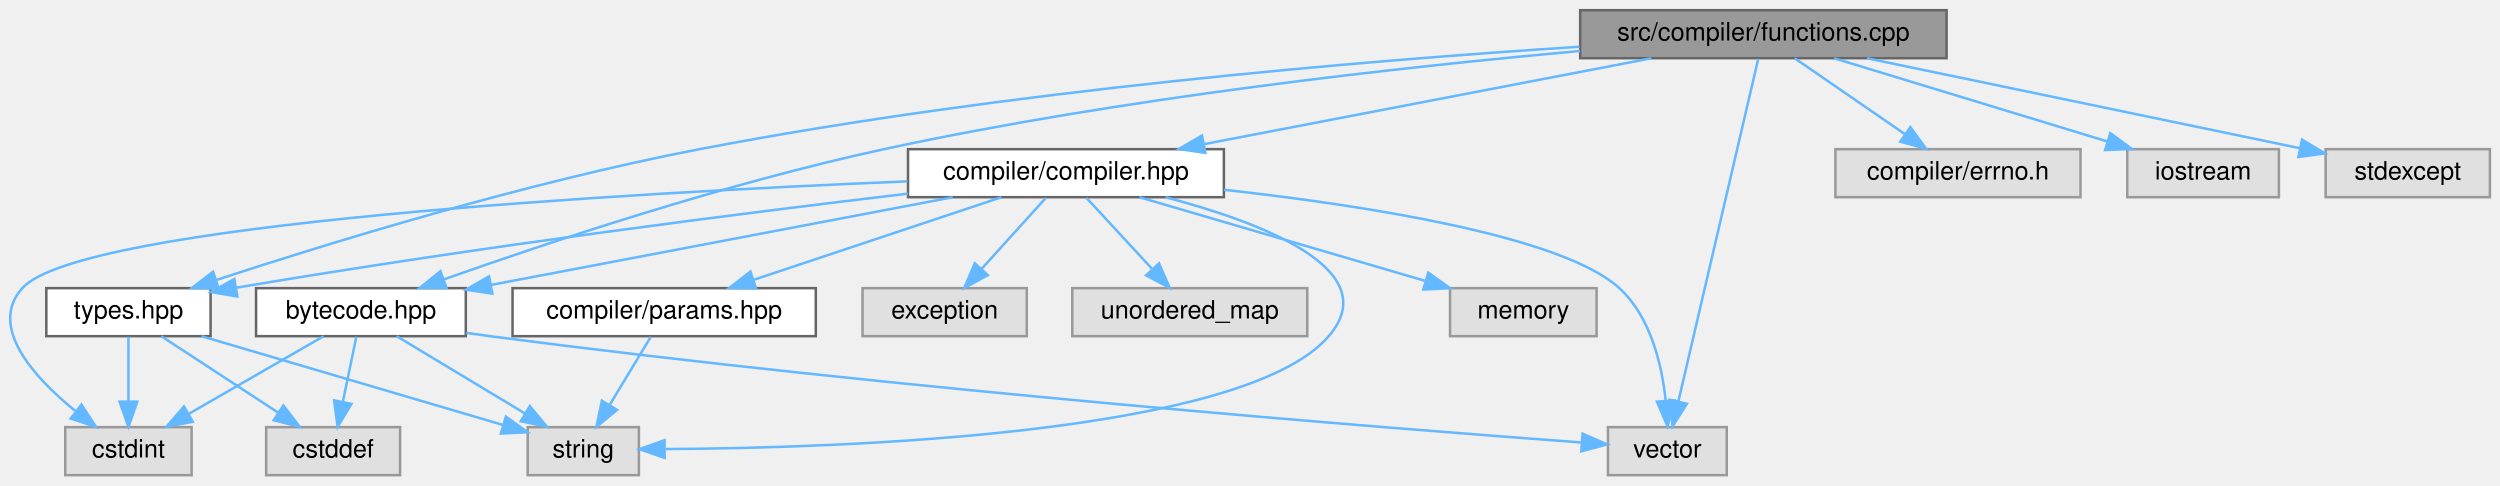
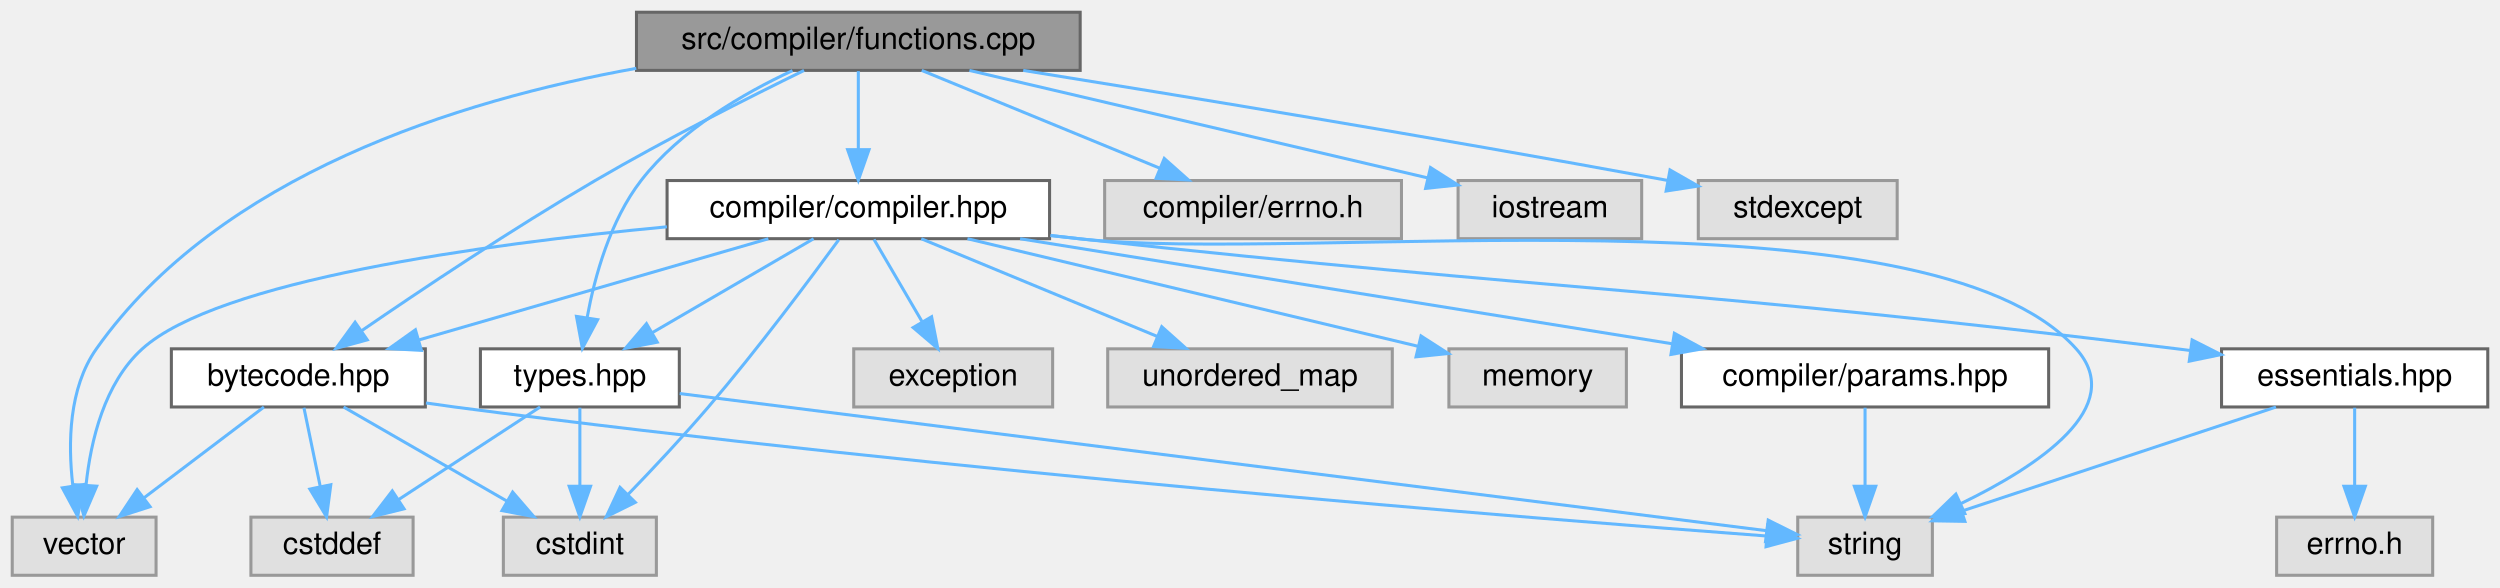
- <svg xmlns="http://www.w3.org/2000/svg" xmlns:xlink="http://www.w3.org/1999/xlink" width="989pt" height="192pt" viewBox="0.00 0.00 989.33 192.00">
+ <svg xmlns="http://www.w3.org/2000/svg" xmlns:xlink="http://www.w3.org/1999/xlink" width="817pt" height="192pt" viewBox="0.00 0.00 817.00 192.00">
  <g id="graph0" class="graph" transform="scale(1 1) rotate(0) translate(4 188)">
    <g id="Node000001" class="node">
      <g id="a_Node000001">
        <a xlink:title=" ">
-           <polygon fill="#999999" stroke="#666666" points="766.33,-184 621.33,-184 621.33,-165 766.33,-165 766.33,-184" />
-           <text text-anchor="middle" x="693.83" y="-172" font-family="Helvetica,sans-Serif" font-size="10.00">src/compiler/functions.cpp</text>
+           <polygon fill="#999999" stroke="#666666" points="349,-184 204,-184 204,-165 349,-165 349,-184" />
+           <text text-anchor="middle" x="276.5" y="-172" font-family="Helvetica,sans-Serif" font-size="10.00">src/compiler/functions.cpp</text>
        </a>
      </g>
    </g>
    <g id="Node000002" class="node">
      <g id="a_Node000002">
        <a xlink:href="bytecode_8hpp.html" target="_top" xlink:title=" ">
-           <polygon fill="white" stroke="#666666" points="180.33,-74 97.33,-74 97.33,-55 180.33,-55 180.33,-74" />
-           <text text-anchor="middle" x="138.83" y="-62" font-family="Helvetica,sans-Serif" font-size="10.00">bytecode.hpp</text>
+           <polygon fill="white" stroke="#666666" points="135,-74 52,-74 52,-55 135,-55 135,-74" />
+           <text text-anchor="middle" x="93.5" y="-62" font-family="Helvetica,sans-Serif" font-size="10.00">bytecode.hpp</text>
        </a>
      </g>
    </g>
    <g id="edge1_Node000001_Node000002" class="edge">
      <g id="a_edge1_Node000001_Node000002">
        <a xlink:title=" ">
-           <path fill="none" stroke="#63b8ff" d="M621.24,-167.85C550.41,-161.48 439.9,-149.29 345.83,-129 283.16,-115.48 212.12,-91.79 171.68,-77.48" />
-           <polygon fill="#63b8ff" stroke="#63b8ff" points="172.67,-74.12 162.08,-74.06 170.32,-80.72 172.67,-74.12" />
+           <path fill="none" stroke="#63b8ff" d="M258.76,-164.98C241.17,-156.38 213.58,-142.48 190.5,-129 163.49,-113.23 133.53,-93.21 114.16,-79.91" />
+           <polygon fill="#63b8ff" stroke="#63b8ff" points="116.02,-76.94 105.8,-74.14 112.04,-82.7 116.02,-76.94" />
        </a>
      </g>
    </g>
    <g id="Node000006" class="node">
      <g id="a_Node000006">
        <a xlink:title=" ">
-           <polygon fill="#e0e0e0" stroke="#999999" points="679.33,-19 632.33,-19 632.33,0 679.33,0 679.33,-19" />
-           <text text-anchor="middle" x="655.83" y="-7" font-family="Helvetica,sans-Serif" font-size="10.00">vector</text>
-         </a>
-       </g>
-     </g>
-     <g id="edge24_Node000001_Node000006" class="edge">
-       <g id="a_edge24_Node000001_Node000006">
-         <a xlink:title=" ">
-           <path fill="none" stroke="#63b8ff" d="M691.79,-164.74C685.83,-139.2 668.4,-64.43 660.2,-29.23" />
-           <polygon fill="#63b8ff" stroke="#63b8ff" points="663.56,-28.25 657.88,-19.31 656.75,-29.84 663.56,-28.25" />
+           <polygon fill="#e0e0e0" stroke="#999999" points="47,-19 0,-19 0,0 47,0 47,-19" />
+           <text text-anchor="middle" x="23.5" y="-7" font-family="Helvetica,sans-Serif" font-size="10.00">vector</text>
+         </a>
+       </g>
+     </g>
+     <g id="edge27_Node000001_Node000006" class="edge">
+       <g id="a_edge27_Node000001_Node000006">
+         <a xlink:title=" ">
+           <path fill="none" stroke="#63b8ff" d="M203.93,-165.67C145.84,-155.22 67.67,-130.83 27.5,-74 18.43,-61.17 18.2,-43.01 19.79,-29.39" />
+           <polygon fill="#63b8ff" stroke="#63b8ff" points="23.29,-29.66 21.4,-19.24 16.38,-28.56 23.29,-29.66" />
        </a>
      </g>
    </g>
    <g id="Node000007" class="node">
      <g id="a_Node000007">
        <a xlink:href="compiler_8hpp.html" target="_top" xlink:title=" ">
-           <polygon fill="white" stroke="#666666" points="480.33,-129 355.33,-129 355.33,-110 480.33,-110 480.33,-129" />
-           <text text-anchor="middle" x="417.83" y="-117" font-family="Helvetica,sans-Serif" font-size="10.00">compiler/compiler.hpp</text>
+           <polygon fill="white" stroke="#666666" points="339,-129 214,-129 214,-110 339,-110 339,-129" />
+           <text text-anchor="middle" x="276.5" y="-117" font-family="Helvetica,sans-Serif" font-size="10.00">compiler/compiler.hpp</text>
        </a>
      </g>
    </g>
    <g id="edge6_Node000001_Node000007" class="edge">
      <g id="a_edge6_Node000001_Node000007">
        <a xlink:title=" ">
-           <path fill="none" stroke="#63b8ff" d="M649.49,-164.98C601.34,-155.74 524.41,-140.97 472.54,-131.01" />
-           <polygon fill="#63b8ff" stroke="#63b8ff" points="473,-127.53 462.52,-129.08 471.68,-134.41 473,-127.53" />
+           <path fill="none" stroke="#63b8ff" d="M276.5,-164.75C276.5,-157.8 276.5,-147.85 276.5,-139.13" />
+           <polygon fill="#63b8ff" stroke="#63b8ff" points="280,-139.09 276.5,-129.09 273,-139.09 280,-139.09" />
+         </a>
+       </g>
+     </g>
+     <g id="Node000011" class="node">
+       <g id="a_Node000011">
+         <a xlink:href="types_8hpp.html" target="_top" xlink:title=" ">
+           <polygon fill="white" stroke="#666666" points="218,-74 153,-74 153,-55 218,-55 218,-74" />
+           <text text-anchor="middle" x="185.5" y="-62" font-family="Helvetica,sans-Serif" font-size="10.00">types.hpp</text>
+         </a>
+       </g>
+     </g>
+     <g id="edge24_Node000001_Node000011" class="edge">
+       <g id="a_edge24_Node000001_Node000011">
+         <a xlink:title=" ">
+           <path fill="none" stroke="#63b8ff" d="M254.98,-164.92C239.17,-157.58 218.31,-145.57 205.5,-129 195.45,-116 190.39,-97.85 187.88,-84.28" />
+           <polygon fill="#63b8ff" stroke="#63b8ff" points="191.31,-83.53 186.32,-74.18 184.39,-84.6 191.31,-83.53" />
+         </a>
+       </g>
+     </g>
+     <g id="Node000015" class="node">
+       <g id="a_Node000015">
+         <a xlink:title=" ">
+           <polygon fill="#e0e0e0" stroke="#999999" points="454,-129 357,-129 357,-110 454,-110 454,-129" />
+           <text text-anchor="middle" x="405.5" y="-117" font-family="Helvetica,sans-Serif" font-size="10.00">compiler/errno.h</text>
+         </a>
+       </g>
+     </g>
+     <g id="edge23_Node000001_Node000015" class="edge">
+       <g id="a_edge23_Node000001_Node000015">
+         <a xlink:title=" ">
+           <path fill="none" stroke="#63b8ff" d="M297.23,-164.98C318.26,-156.34 351.05,-142.87 375.04,-133.02" />
+           <polygon fill="#63b8ff" stroke="#63b8ff" points="376.48,-136.21 384.4,-129.17 373.82,-129.73 376.48,-136.21" />
+         </a>
+       </g>
+     </g>
+     <g id="Node000016" class="node">
+       <g id="a_Node000016">
+         <a xlink:title=" ">
+           <polygon fill="#e0e0e0" stroke="#999999" points="532.5,-129 472.5,-129 472.5,-110 532.5,-110 532.5,-129" />
+           <text text-anchor="middle" x="502.5" y="-117" font-family="Helvetica,sans-Serif" font-size="10.00">iostream</text>
+         </a>
+       </g>
+     </g>
+     <g id="edge25_Node000001_Node000016" class="edge">
+       <g id="a_edge25_Node000001_Node000016">
+         <a xlink:title=" ">
+           <path fill="none" stroke="#63b8ff" d="M312.81,-164.98C353.73,-155.39 420.06,-139.83 462.45,-129.89" />
+           <polygon fill="#63b8ff" stroke="#63b8ff" points="463.49,-133.24 472.43,-127.55 461.89,-126.43 463.49,-133.24" />
+         </a>
+       </g>
+     </g>
+     <g id="Node000017" class="node">
+       <g id="a_Node000017">
+         <a xlink:title=" ">
+           <polygon fill="#e0e0e0" stroke="#999999" points="616,-129 551,-129 551,-110 616,-110 616,-129" />
+           <text text-anchor="middle" x="583.5" y="-117" font-family="Helvetica,sans-Serif" font-size="10.00">stdexcept</text>
+         </a>
+       </g>
+     </g>
+     <g id="edge26_Node000001_Node000017" class="edge">
+       <g id="a_edge26_Node000001_Node000017">
+         <a xlink:title=" ">
+           <path fill="none" stroke="#63b8ff" d="M330.39,-164.99C381.8,-156.75 461.68,-143.63 540.81,-129.07" />
+           <polygon fill="#63b8ff" stroke="#63b8ff" points="541.76,-132.46 550.96,-127.2 540.49,-125.57 541.76,-132.46" />
+         </a>
+       </g>
+     </g>
+     <g id="Node000003" class="node">
+       <g id="a_Node000003">
+         <a xlink:title=" ">
+           <polygon fill="#e0e0e0" stroke="#999999" points="210.5,-19 160.5,-19 160.5,0 210.5,0 210.5,-19" />
+           <text text-anchor="middle" x="185.5" y="-7" font-family="Helvetica,sans-Serif" font-size="10.00">cstdint</text>
+         </a>
+       </g>
+     </g>
+     <g id="edge2_Node000002_Node000003" class="edge">
+       <g id="a_edge2_Node000002_Node000003">
+         <a xlink:title=" ">
+           <path fill="none" stroke="#63b8ff" d="M108.28,-54.98C122.68,-46.69 144.81,-33.94 161.69,-24.22" />
+           <polygon fill="#63b8ff" stroke="#63b8ff" points="163.53,-27.19 170.45,-19.17 160.04,-21.13 163.53,-27.19" />
+         </a>
+       </g>
+     </g>
+     <g id="Node000004" class="node">
+       <g id="a_Node000004">
+         <a xlink:title=" ">
+           <polygon fill="#e0e0e0" stroke="#999999" points="131,-19 78,-19 78,0 131,0 131,-19" />
+           <text text-anchor="middle" x="104.5" y="-7" font-family="Helvetica,sans-Serif" font-size="10.00">cstddef</text>
+         </a>
+       </g>
+     </g>
+     <g id="edge3_Node000002_Node000004" class="edge">
+       <g id="a_edge3_Node000002_Node000004">
+         <a xlink:title=" ">
+           <path fill="none" stroke="#63b8ff" d="M95.32,-54.75C96.76,-47.8 98.82,-37.85 100.63,-29.13" />
+           <polygon fill="#63b8ff" stroke="#63b8ff" points="104.11,-29.59 102.72,-19.09 97.26,-28.17 104.11,-29.59" />
+         </a>
+       </g>
+     </g>
+     <g id="Node000005" class="node">
+       <g id="a_Node000005">
+         <a xlink:title=" ">
+           <polygon fill="#e0e0e0" stroke="#999999" points="627.5,-19 583.5,-19 583.5,0 627.5,0 627.5,-19" />
+           <text text-anchor="middle" x="605.5" y="-7" font-family="Helvetica,sans-Serif" font-size="10.00">string</text>
+         </a>
+       </g>
+     </g>
+     <g id="edge4_Node000002_Node000005" class="edge">
+       <g id="a_edge4_Node000002_Node000005">
+         <a xlink:title=" ">
+           <path fill="none" stroke="#63b8ff" d="M135.21,-56.31C138.35,-55.84 141.47,-55.4 144.5,-55 304.83,-33.93 497.76,-18.5 573.12,-12.85" />
+           <polygon fill="#63b8ff" stroke="#63b8ff" points="573.65,-16.32 583.37,-12.09 573.14,-9.34 573.65,-16.32" />
+         </a>
+       </g>
+     </g>
+     <g id="edge5_Node000002_Node000006" class="edge">
+       <g id="a_edge5_Node000002_Node000006">
+         <a xlink:title=" ">
+           <path fill="none" stroke="#63b8ff" d="M82.25,-54.98C71.7,-47 55.7,-34.88 43.06,-25.31" />
+           <polygon fill="#63b8ff" stroke="#63b8ff" points="45.04,-22.42 34.95,-19.17 40.81,-28 45.04,-22.42" />
+         </a>
+       </g>
+     </g>
+     <g id="edge7_Node000007_Node000002" class="edge">
+       <g id="a_edge7_Node000007_Node000002">
+         <a xlink:title=" ">
+           <path fill="none" stroke="#63b8ff" d="M247.1,-109.98C216.11,-101.01 167.12,-86.82 132.83,-76.89" />
+           <polygon fill="#63b8ff" stroke="#63b8ff" points="133.71,-73.5 123.13,-74.08 131.76,-80.23 133.71,-73.5" />
+         </a>
+       </g>
+     </g>
+     <g id="edge17_Node000007_Node000003" class="edge">
+       <g id="a_edge17_Node000007_Node000003">
+         <a xlink:title=" ">
+           <path fill="none" stroke="#63b8ff" d="M270.11,-109.66C261,-97.18 243.6,-73.85 227.5,-55 219.13,-45.21 209.27,-34.71 201.21,-26.37" />
+           <polygon fill="#63b8ff" stroke="#63b8ff" points="203.62,-23.83 194.13,-19.13 198.62,-28.73 203.62,-23.83" />
+         </a>
+       </g>
+     </g>
+     <g id="edge19_Node000007_Node000005" class="edge">
+       <g id="a_edge19_Node000007_Node000005">
+         <a xlink:title=" ">
+           <path fill="none" stroke="#63b8ff" d="M339.33,-111.05C342.43,-110.7 345.5,-110.34 348.5,-110 420.91,-101.73 625.87,-128.29 674.5,-74 691.43,-55.1 662.17,-35.68 636.69,-23.37" />
+           <polygon fill="#63b8ff" stroke="#63b8ff" points="638.11,-20.17 627.56,-19.17 635.18,-26.53 638.11,-20.17" />
+         </a>
+       </g>
+     </g>
+     <g id="edge21_Node000007_Node000006" class="edge">
+       <g id="a_edge21_Node000007_Node000006">
+         <a xlink:title=" ">
+           <path fill="none" stroke="#63b8ff" d="M213.96,-113.88C153.4,-108.15 67.22,-96.3 42.5,-74 30.09,-62.81 25.65,-43.89 24.13,-29.6" />
+           <polygon fill="#63b8ff" stroke="#63b8ff" points="27.6,-29.12 23.43,-19.38 20.62,-29.59 27.6,-29.12" />
+         </a>
+       </g>
+     </g>
+     <g id="Node000008" class="node">
+       <g id="a_Node000008">
+         <a xlink:href="essentials_8hpp.html" target="_top" xlink:title=" ">
+           <polygon fill="white" stroke="#666666" points="809,-74 722,-74 722,-55 809,-55 809,-74" />
+           <text text-anchor="middle" x="765.5" y="-62" font-family="Helvetica,sans-Serif" font-size="10.00">essentials.hpp</text>
+         </a>
+       </g>
+     </g>
+     <g id="edge8_Node000007_Node000008" class="edge">
+       <g id="a_edge8_Node000007_Node000008">
+         <a xlink:title=" ">
+           <path fill="none" stroke="#63b8ff" d="M339.32,-111.02C342.42,-110.67 345.5,-110.33 348.5,-110 507.91,-92.6 548.35,-93.63 707.5,-74 708.95,-73.82 710.42,-73.64 711.91,-73.44" />
+           <polygon fill="#63b8ff" stroke="#63b8ff" points="712.38,-76.91 721.82,-72.12 711.45,-69.97 712.38,-76.91" />
+         </a>
+       </g>
+     </g>
+     <g id="Node000010" class="node">
+       <g id="a_Node000010">
+         <a xlink:href="params_8hpp.html" target="_top" xlink:title=" ">
+           <polygon fill="white" stroke="#666666" points="665.5,-74 545.5,-74 545.5,-55 665.5,-55 665.5,-74" />
+           <text text-anchor="middle" x="605.5" y="-62" font-family="Helvetica,sans-Serif" font-size="10.00">compiler/params.hpp</text>
+         </a>
+       </g>
+     </g>
+     <g id="edge11_Node000007_Node000010" class="edge">
+       <g id="a_edge11_Node000007_Node000010">
+         <a xlink:title=" ">
+           <path fill="none" stroke="#63b8ff" d="M329.36,-109.98C387.43,-100.63 480.65,-85.61 542.48,-75.65" />
+           <polygon fill="#63b8ff" stroke="#63b8ff" points="543.18,-79.08 552.5,-74.04 542.07,-72.17 543.18,-79.08" />
+         </a>
+       </g>
+     </g>
+     <g id="edge13_Node000007_Node000011" class="edge">
+       <g id="a_edge13_Node000007_Node000011">
+         <a xlink:title=" ">
+           <path fill="none" stroke="#63b8ff" d="M261.88,-109.98C247.64,-101.69 225.75,-88.94 209.05,-79.22" />
+           <polygon fill="#63b8ff" stroke="#63b8ff" points="210.79,-76.18 200.39,-74.17 207.27,-82.23 210.79,-76.18" />
+         </a>
+       </g>
+     </g>
+     <g id="Node000012" class="node">
+       <g id="a_Node000012">
+         <a xlink:title=" ">
+           <polygon fill="#e0e0e0" stroke="#999999" points="340,-74 275,-74 275,-55 340,-55 340,-74" />
+           <text text-anchor="middle" x="307.5" y="-62" font-family="Helvetica,sans-Serif" font-size="10.00">exception</text>
+         </a>
+       </g>
+     </g>
+     <g id="edge18_Node000007_Node000012" class="edge">
+       <g id="a_edge18_Node000007_Node000012">
+         <a xlink:title=" ">
+           <path fill="none" stroke="#63b8ff" d="M281.62,-109.75C285.86,-102.49 292.03,-91.95 297.28,-82.98" />
+           <polygon fill="#63b8ff" stroke="#63b8ff" points="300.45,-84.49 302.48,-74.09 294.41,-80.95 300.45,-84.49" />
+         </a>
+       </g>
+     </g>
+     <g id="Node000013" class="node">
+       <g id="a_Node000013">
+         <a xlink:title=" ">
+           <polygon fill="#e0e0e0" stroke="#999999" points="451,-74 358,-74 358,-55 451,-55 451,-74" />
+           <text text-anchor="middle" x="404.5" y="-62" font-family="Helvetica,sans-Serif" font-size="10.00">unordered_map</text>
+         </a>
+       </g>
+     </g>
+     <g id="edge20_Node000007_Node000013" class="edge">
+       <g id="a_edge20_Node000007_Node000013">
+         <a xlink:title=" ">
+           <path fill="none" stroke="#63b8ff" d="M297.07,-109.98C317.93,-101.34 350.47,-87.87 374.27,-78.02" />
+           <polygon fill="#63b8ff" stroke="#63b8ff" points="375.66,-81.23 383.56,-74.17 372.98,-74.76 375.66,-81.23" />
+         </a>
+       </g>
+     </g>
+     <g id="Node000014" class="node">
+       <g id="a_Node000014">
+         <a xlink:title=" ">
+           <polygon fill="#e0e0e0" stroke="#999999" points="527.5,-74 469.5,-74 469.5,-55 527.5,-55 527.5,-74" />
+           <text text-anchor="middle" x="498.5" y="-62" font-family="Helvetica,sans-Serif" font-size="10.00">memory</text>
+         </a>
+       </g>
+     </g>
+     <g id="edge22_Node000007_Node000014" class="edge">
+       <g id="a_edge22_Node000007_Node000014">
+         <a xlink:title=" ">
+           <path fill="none" stroke="#63b8ff" d="M312.17,-109.98C352.48,-100.36 417.88,-84.75 459.51,-74.81" />
+           <polygon fill="#63b8ff" stroke="#63b8ff" points="460.39,-78.2 469.3,-72.47 458.76,-71.39 460.39,-78.2" />
+         </a>
+       </g>
+     </g>
+     <g id="edge10_Node000008_Node000005" class="edge">
+       <g id="a_edge10_Node000008_Node000005">
+         <a xlink:title=" ">
+           <path fill="none" stroke="#63b8ff" d="M739.79,-54.98C711.86,-45.73 667.2,-30.94 637.13,-20.98" />
+           <polygon fill="#63b8ff" stroke="#63b8ff" points="638.13,-17.62 627.54,-17.8 635.93,-24.27 638.13,-17.62" />
        </a>
      </g>
    </g>
    <g id="Node000009" class="node">
      <g id="a_Node000009">
-         <a xlink:href="types_8hpp.html" target="_top" xlink:title=" ">
-           <polygon fill="white" stroke="#666666" points="79.33,-74 14.33,-74 14.33,-55 79.33,-55 79.33,-74" />
-           <text text-anchor="middle" x="46.83" y="-62" font-family="Helvetica,sans-Serif" font-size="10.00">types.hpp</text>
-         </a>
-       </g>
-     </g>
-     <g id="edge21_Node000001_Node000009" class="edge">
-       <g id="a_edge21_Node000001_Node000009">
-         <a xlink:title=" ">
-           <path fill="none" stroke="#63b8ff" d="M621.02,-169.54C536.65,-164.09 393.73,-152.2 272.83,-129 203.95,-115.78 125.55,-91.64 81.55,-77.23" />
-           <polygon fill="#63b8ff" stroke="#63b8ff" points="82.51,-73.86 71.92,-74.05 80.32,-80.51 82.51,-73.86" />
-         </a>
-       </g>
-     </g>
-     <g id="Node000013" class="node">
-       <g id="a_Node000013">
-         <a xlink:title=" ">
-           <polygon fill="#e0e0e0" stroke="#999999" points="819.33,-129 722.33,-129 722.33,-110 819.33,-110 819.33,-129" />
-           <text text-anchor="middle" x="770.83" y="-117" font-family="Helvetica,sans-Serif" font-size="10.00">compiler/errno.h</text>
-         </a>
-       </g>
-     </g>
-     <g id="edge20_Node000001_Node000013" class="edge">
-       <g id="a_edge20_Node000001_Node000013">
-         <a xlink:title=" ">
-           <path fill="none" stroke="#63b8ff" d="M706.2,-164.98C717.92,-156.92 735.75,-144.65 749.72,-135.03" />
-           <polygon fill="#63b8ff" stroke="#63b8ff" points="751.98,-137.72 758.23,-129.17 748.01,-131.96 751.98,-137.72" />
-         </a>
-       </g>
-     </g>
-     <g id="Node000014" class="node">
-       <g id="a_Node000014">
-         <a xlink:title=" ">
-           <polygon fill="#e0e0e0" stroke="#999999" points="897.83,-129 837.83,-129 837.83,-110 897.83,-110 897.83,-129" />
-           <text text-anchor="middle" x="867.83" y="-117" font-family="Helvetica,sans-Serif" font-size="10.00">iostream</text>
-         </a>
-       </g>
-     </g>
-     <g id="edge22_Node000001_Node000014" class="edge">
-       <g id="a_edge22_Node000001_Node000014">
-         <a xlink:title=" ">
-           <path fill="none" stroke="#63b8ff" d="M721.79,-164.98C751.13,-156.05 797.43,-141.94 830.02,-132.02" />
-           <polygon fill="#63b8ff" stroke="#63b8ff" points="831.11,-135.34 839.65,-129.08 829.07,-128.65 831.11,-135.34" />
-         </a>
-       </g>
-     </g>
-     <g id="Node000015" class="node">
-       <g id="a_Node000015">
-         <a xlink:title=" ">
-           <polygon fill="#e0e0e0" stroke="#999999" points="981.33,-129 916.33,-129 916.33,-110 981.33,-110 981.33,-129" />
-           <text text-anchor="middle" x="948.83" y="-117" font-family="Helvetica,sans-Serif" font-size="10.00">stdexcept</text>
-         </a>
-       </g>
-     </g>
-     <g id="edge23_Node000001_Node000015" class="edge">
-       <g id="a_edge23_Node000001_Node000015">
-         <a xlink:title=" ">
-           <path fill="none" stroke="#63b8ff" d="M734.8,-164.98C781.76,-155.23 858.36,-139.3 906.06,-129.39" />
-           <polygon fill="#63b8ff" stroke="#63b8ff" points="906.99,-132.77 916.07,-127.31 905.57,-125.92 906.99,-132.77" />
-         </a>
-       </g>
-     </g>
-     <g id="Node000003" class="node">
-       <g id="a_Node000003">
-         <a xlink:title=" ">
-           <polygon fill="#e0e0e0" stroke="#999999" points="71.83,-19 21.83,-19 21.83,0 71.83,0 71.83,-19" />
-           <text text-anchor="middle" x="46.83" y="-7" font-family="Helvetica,sans-Serif" font-size="10.00">cstdint</text>
-         </a>
-       </g>
-     </g>
-     <g id="edge2_Node000002_Node000003" class="edge">
-       <g id="a_edge2_Node000002_Node000003">
-         <a xlink:title=" ">
-           <path fill="none" stroke="#63b8ff" d="M124.05,-54.98C109.65,-46.69 87.52,-33.94 70.64,-24.22" />
-           <polygon fill="#63b8ff" stroke="#63b8ff" points="72.29,-21.13 61.88,-19.17 68.8,-27.19 72.29,-21.13" />
-         </a>
-       </g>
-     </g>
-     <g id="Node000004" class="node">
-       <g id="a_Node000004">
-         <a xlink:title=" ">
-           <polygon fill="#e0e0e0" stroke="#999999" points="154.33,-19 101.33,-19 101.33,0 154.33,0 154.33,-19" />
-           <text text-anchor="middle" x="127.83" y="-7" font-family="Helvetica,sans-Serif" font-size="10.00">cstddef</text>
-         </a>
-       </g>
-     </g>
-     <g id="edge3_Node000002_Node000004" class="edge">
-       <g id="a_edge3_Node000002_Node000004">
-         <a xlink:title=" ">
-           <path fill="none" stroke="#63b8ff" d="M137.01,-54.75C135.57,-47.8 133.51,-37.85 131.7,-29.13" />
-           <polygon fill="#63b8ff" stroke="#63b8ff" points="135.07,-28.17 129.61,-19.09 128.22,-29.59 135.07,-28.17" />
-         </a>
-       </g>
-     </g>
-     <g id="Node000005" class="node">
-       <g id="a_Node000005">
-         <a xlink:title=" ">
-           <polygon fill="#e0e0e0" stroke="#999999" points="248.83,-19 204.83,-19 204.83,0 248.83,0 248.83,-19" />
-           <text text-anchor="middle" x="226.83" y="-7" font-family="Helvetica,sans-Serif" font-size="10.00">string</text>
-         </a>
-       </g>
-     </g>
-     <g id="edge4_Node000002_Node000005" class="edge">
-       <g id="a_edge4_Node000002_Node000005">
-         <a xlink:title=" ">
-           <path fill="none" stroke="#63b8ff" d="M152.97,-54.98C166.62,-46.77 187.52,-34.18 203.61,-24.49" />
-           <polygon fill="#63b8ff" stroke="#63b8ff" points="205.67,-27.33 212.43,-19.17 202.06,-21.33 205.67,-27.33" />
-         </a>
-       </g>
-     </g>
-     <g id="edge5_Node000002_Node000006" class="edge">
-       <g id="a_edge5_Node000002_Node000006">
-         <a xlink:title=" ">
-           <path fill="none" stroke="#63b8ff" d="M180.54,-56.3C183.68,-55.84 186.8,-55.4 189.83,-55 351.07,-33.89 544.94,-18.59 621.93,-12.92" />
-           <polygon fill="#63b8ff" stroke="#63b8ff" points="622.28,-16.4 632,-12.18 621.77,-9.42 622.28,-16.4" />
-         </a>
-       </g>
-     </g>
-     <g id="edge7_Node000007_Node000002" class="edge">
-       <g id="a_edge7_Node000007_Node000002">
-         <a xlink:title=" ">
-           <path fill="none" stroke="#63b8ff" d="M373,-109.98C323.18,-100.52 242.86,-85.26 190.45,-75.31" />
-           <polygon fill="#63b8ff" stroke="#63b8ff" points="190.83,-71.82 180.36,-73.39 189.53,-78.69 190.83,-71.82" />
-         </a>
-       </g>
-     </g>
-     <g id="edge14_Node000007_Node000003" class="edge">
-       <g id="a_edge14_Node000007_Node000003">
-         <a xlink:title=" ">
-           <path fill="none" stroke="#63b8ff" d="M355.06,-116.27C245.27,-111.72 27.78,-99.55 4.83,-74 -8.78,-58.84 9.22,-38.92 25.71,-25.46" />
-           <polygon fill="#63b8ff" stroke="#63b8ff" points="28.22,-27.94 34.01,-19.07 23.95,-22.4 28.22,-27.94" />
-         </a>
-       </g>
-     </g>
-     <g id="edge16_Node000007_Node000005" class="edge">
-       <g id="a_edge16_Node000007_Node000005">
-         <a xlink:title=" ">
-           <path fill="none" stroke="#63b8ff" d="M457.24,-109.98C495.41,-99.96 544.46,-81.3 521.83,-55 488.24,-15.96 328.83,-10.72 259.34,-10.33" />
-           <polygon fill="#63b8ff" stroke="#63b8ff" points="259,-6.83 248.99,-10.3 258.98,-13.83 259,-6.83" />
-         </a>
-       </g>
-     </g>
-     <g id="edge18_Node000007_Node000006" class="edge">
-       <g id="a_edge18_Node000007_Node000006">
-         <a xlink:title=" ">
-           <path fill="none" stroke="#63b8ff" d="M480.4,-112.93C536.82,-106.66 614.31,-94.57 636.83,-74 649.16,-62.73 653.62,-43.82 655.17,-29.56" />
-           <polygon fill="#63b8ff" stroke="#63b8ff" points="658.67,-29.57 655.88,-19.35 651.69,-29.09 658.67,-29.57" />
-         </a>
-       </g>
-     </g>
-     <g id="Node000008" class="node">
-       <g id="a_Node000008">
-         <a xlink:href="params_8hpp.html" target="_top" xlink:title=" ">
-           <polygon fill="white" stroke="#666666" points="318.83,-74 198.83,-74 198.83,-55 318.83,-55 318.83,-74" />
-           <text text-anchor="middle" x="258.83" y="-62" font-family="Helvetica,sans-Serif" font-size="10.00">compiler/params.hpp</text>
-         </a>
-       </g>
-     </g>
-     <g id="edge8_Node000007_Node000008" class="edge">
-       <g id="a_edge8_Node000007_Node000008">
-         <a xlink:title=" ">
-           <path fill="none" stroke="#63b8ff" d="M392.28,-109.98C365.71,-101.13 323.89,-87.19 294.16,-77.28" />
-           <polygon fill="#63b8ff" stroke="#63b8ff" points="295.17,-73.92 284.58,-74.08 292.96,-80.56 295.17,-73.92" />
-         </a>
-       </g>
-     </g>
-     <g id="edge10_Node000007_Node000009" class="edge">
-       <g id="a_edge10_Node000007_Node000009">
-         <a xlink:title=" ">
-           <path fill="none" stroke="#63b8ff" d="M355.29,-111.4C290.98,-103.79 187.71,-90.75 89.56,-74.2" />
-           <polygon fill="#63b8ff" stroke="#63b8ff" points="89.91,-70.71 79.46,-72.48 88.74,-77.61 89.91,-70.71" />
-         </a>
-       </g>
-     </g>
-     <g id="Node000010" class="node">
-       <g id="a_Node000010">
-         <a xlink:title=" ">
-           <polygon fill="#e0e0e0" stroke="#999999" points="402.33,-74 337.33,-74 337.33,-55 402.33,-55 402.33,-74" />
-           <text text-anchor="middle" x="369.83" y="-62" font-family="Helvetica,sans-Serif" font-size="10.00">exception</text>
-         </a>
-       </g>
-     </g>
-     <g id="edge15_Node000007_Node000010" class="edge">
-       <g id="a_edge15_Node000007_Node000010">
-         <a xlink:title=" ">
-           <path fill="none" stroke="#63b8ff" d="M409.9,-109.75C402.98,-102.11 392.76,-90.82 384.38,-81.56" />
-           <polygon fill="#63b8ff" stroke="#63b8ff" points="386.92,-79.15 377.61,-74.09 381.73,-83.85 386.92,-79.15" />
-         </a>
-       </g>
-     </g>
-     <g id="Node000011" class="node">
-       <g id="a_Node000011">
-         <a xlink:title=" ">
-           <polygon fill="#e0e0e0" stroke="#999999" points="513.33,-74 420.33,-74 420.33,-55 513.33,-55 513.33,-74" />
-           <text text-anchor="middle" x="466.83" y="-62" font-family="Helvetica,sans-Serif" font-size="10.00">unordered_map</text>
-         </a>
-       </g>
-     </g>
-     <g id="edge17_Node000007_Node000011" class="edge">
-       <g id="a_edge17_Node000007_Node000011">
-         <a xlink:title=" ">
-           <path fill="none" stroke="#63b8ff" d="M425.92,-109.75C432.99,-102.11 443.42,-90.82 451.98,-81.56" />
-           <polygon fill="#63b8ff" stroke="#63b8ff" points="454.67,-83.81 458.89,-74.09 449.53,-79.06 454.67,-83.81" />
-         </a>
-       </g>
-     </g>
-     <g id="Node000012" class="node">
-       <g id="a_Node000012">
-         <a xlink:title=" ">
-           <polygon fill="#e0e0e0" stroke="#999999" points="627.83,-74 569.83,-74 569.83,-55 627.83,-55 627.83,-74" />
-           <text text-anchor="middle" x="598.83" y="-62" font-family="Helvetica,sans-Serif" font-size="10.00">memory</text>
-         </a>
-       </g>
-     </g>
-     <g id="edge19_Node000007_Node000012" class="edge">
-       <g id="a_edge19_Node000007_Node000012">
-         <a xlink:title=" ">
-           <path fill="none" stroke="#63b8ff" d="M446.91,-109.98C477.52,-101.02 525.88,-86.86 559.8,-76.93" />
-           <polygon fill="#63b8ff" stroke="#63b8ff" points="561.21,-80.16 569.82,-73.99 559.24,-73.45 561.21,-80.16" />
-         </a>
-       </g>
-     </g>
-     <g id="edge9_Node000008_Node000005" class="edge">
-       <g id="a_edge9_Node000008_Node000005">
-         <a xlink:title=" ">
-           <path fill="none" stroke="#63b8ff" d="M253.55,-54.75C249.12,-47.42 242.67,-36.73 237.21,-27.7" />
-           <polygon fill="#63b8ff" stroke="#63b8ff" points="240.18,-25.84 232.02,-19.09 234.19,-29.46 240.18,-25.84" />
-         </a>
-       </g>
-     </g>
-     <g id="edge12_Node000009_Node000003" class="edge">
-       <g id="a_edge12_Node000009_Node000003">
-         <a xlink:title=" ">
-           <path fill="none" stroke="#63b8ff" d="M46.83,-54.75C46.83,-47.8 46.83,-37.85 46.83,-29.13" />
-           <polygon fill="#63b8ff" stroke="#63b8ff" points="50.33,-29.09 46.83,-19.09 43.33,-29.09 50.33,-29.09" />
-         </a>
-       </g>
-     </g>
-     <g id="edge11_Node000009_Node000004" class="edge">
-       <g id="a_edge11_Node000009_Node000004">
-         <a xlink:title=" ">
-           <path fill="none" stroke="#63b8ff" d="M59.84,-54.98C72.29,-46.84 91.29,-34.41 106.04,-24.76" />
-           <polygon fill="#63b8ff" stroke="#63b8ff" points="108.13,-27.57 114.58,-19.17 104.29,-21.72 108.13,-27.57" />
-         </a>
-       </g>
-     </g>
-     <g id="edge13_Node000009_Node000005" class="edge">
-       <g id="a_edge13_Node000009_Node000005">
-         <a xlink:title=" ">
-           <path fill="none" stroke="#63b8ff" d="M75.75,-54.98C108.35,-45.39 161.2,-29.82 194.97,-19.88" />
-           <polygon fill="#63b8ff" stroke="#63b8ff" points="196.19,-23.17 204.79,-16.99 194.21,-16.46 196.19,-23.17" />
+         <a xlink:title=" ">
+           <polygon fill="#e0e0e0" stroke="#999999" points="791,-19 740,-19 740,0 791,0 791,-19" />
+           <text text-anchor="middle" x="765.5" y="-7" font-family="Helvetica,sans-Serif" font-size="10.00">errno.h</text>
+         </a>
+       </g>
+     </g>
+     <g id="edge9_Node000008_Node000009" class="edge">
+       <g id="a_edge9_Node000008_Node000009">
+         <a xlink:title=" ">
+           <path fill="none" stroke="#63b8ff" d="M765.5,-54.75C765.5,-47.8 765.5,-37.85 765.5,-29.13" />
+           <polygon fill="#63b8ff" stroke="#63b8ff" points="769,-29.09 765.5,-19.09 762,-29.09 769,-29.09" />
+         </a>
+       </g>
+     </g>
+     <g id="edge12_Node000010_Node000005" class="edge">
+       <g id="a_edge12_Node000010_Node000005">
+         <a xlink:title=" ">
+           <path fill="none" stroke="#63b8ff" d="M605.5,-54.75C605.5,-47.8 605.5,-37.85 605.5,-29.13" />
+           <polygon fill="#63b8ff" stroke="#63b8ff" points="609,-29.09 605.5,-19.09 602,-29.09 609,-29.09" />
+         </a>
+       </g>
+     </g>
+     <g id="edge15_Node000011_Node000003" class="edge">
+       <g id="a_edge15_Node000011_Node000003">
+         <a xlink:title=" ">
+           <path fill="none" stroke="#63b8ff" d="M185.5,-54.75C185.5,-47.8 185.5,-37.85 185.5,-29.13" />
+           <polygon fill="#63b8ff" stroke="#63b8ff" points="189,-29.09 185.5,-19.09 182,-29.09 189,-29.09" />
+         </a>
+       </g>
+     </g>
+     <g id="edge14_Node000011_Node000004" class="edge">
+       <g id="a_edge14_Node000011_Node000004">
+         <a xlink:title=" ">
+           <path fill="none" stroke="#63b8ff" d="M172.49,-54.98C160.04,-46.84 141.04,-34.41 126.29,-24.76" />
+           <polygon fill="#63b8ff" stroke="#63b8ff" points="128.04,-21.72 117.75,-19.17 124.2,-27.57 128.04,-21.72" />
+         </a>
+       </g>
+     </g>
+     <g id="edge16_Node000011_Node000005" class="edge">
+       <g id="a_edge16_Node000011_Node000005">
+         <a xlink:title=" ">
+           <path fill="none" stroke="#63b8ff" d="M218.11,-59.39C296.52,-49.49 494.94,-24.45 573.12,-14.59" />
+           <polygon fill="#63b8ff" stroke="#63b8ff" points="573.85,-18.02 583.33,-13.3 572.97,-11.08 573.85,-18.02" />
        </a>
      </g>
    </g>
  </g>
</svg>
